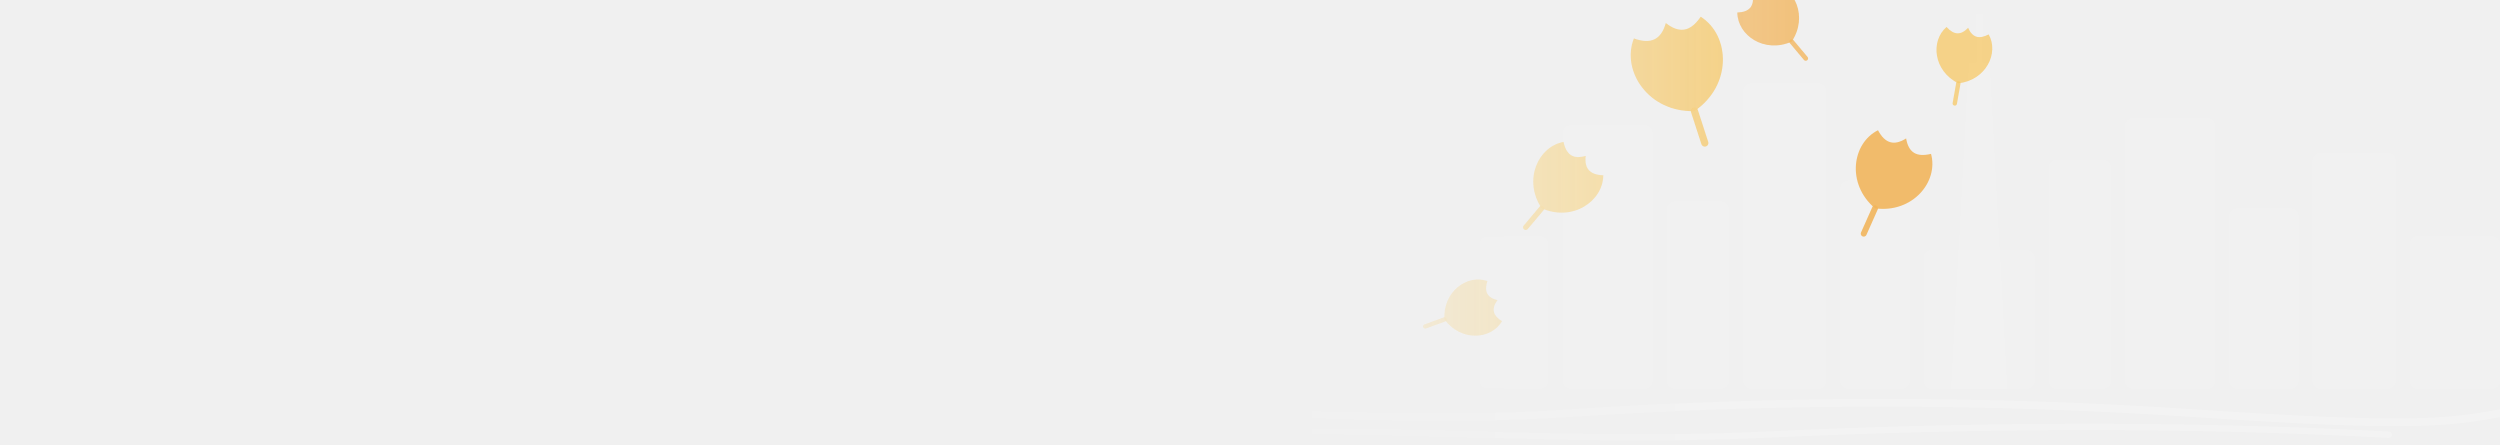
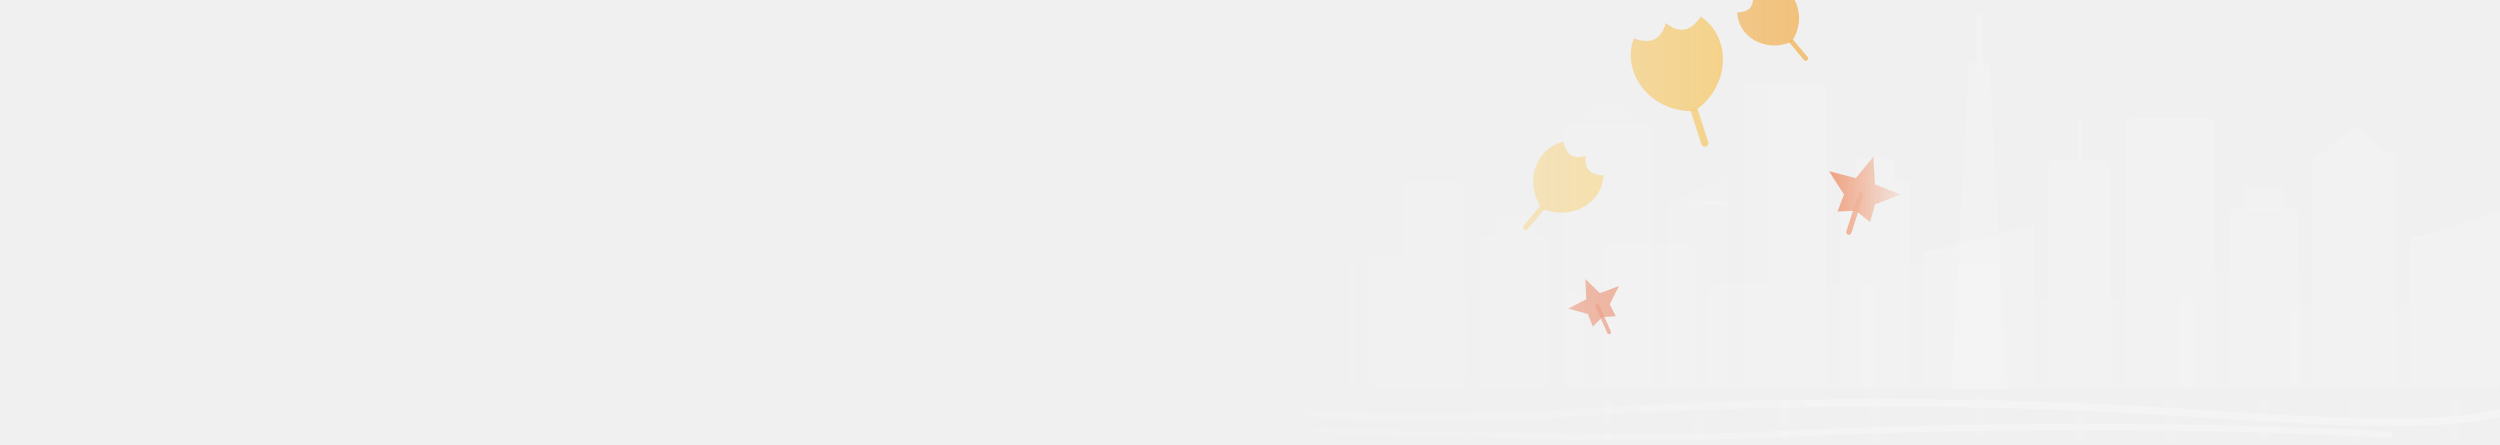
<svg xmlns="http://www.w3.org/2000/svg" viewBox="0 0 360 64" width="360" height="64" preserveAspectRatio="xMaxYMax meet" aria-hidden="true">
  <defs>
    <linearGradient id="fade" gradientUnits="userSpaceOnUse" x1="176" y1="0" x2="262" y2="0">
      <stop offset="0" stop-color="#fff" stop-opacity="0" />
      <stop offset="1" stop-color="#fff" stop-opacity="1" />
    </linearGradient>
+     <linearGradient id="btn" gradientUnits="userSpaceOnUse" x1="262" y1="0" x2="276" y2="0">
+       <stop offset="0" stop-color="#000" stop-opacity="0" />
+       <stop offset="1" stop-color="#000" stop-opacity="1" />
+     </linearGradient>
    <mask id="m">
      <rect width="360" height="64" fill="url(#fade)" />
    </mask>
+     <mask id="b">
+       <rect width="360" height="64" fill="url(#fade)" />
+       <rect x="262" y="-4" width="102" height="48" rx="8" fill="url(#btn)" />
+     </mask>
  </defs>
  <g mask="url(#m)">
-     <g fill="#FFFFFF" fill-opacity="0.085">
-       <rect x="150" y="44" width="10" height="12" rx="1.2" />
-       <rect x="162" y="36" width="8" height="20" rx="1.2" />
-       <rect x="172" y="40" width="12" height="16" rx="1.2" />
-       <rect x="186" y="32" width="9" height="24" rx="1.2" />
-       <rect x="197" y="26" width="14" height="30" rx="1.2" />
-       <rect x="213" y="34" width="10" height="22" rx="1.2" />
-       <rect x="225" y="18" width="13" height="38" rx="1.2" />
-       <rect x="240" y="29" width="9" height="27" rx="1.2" />
-       <rect x="251" y="12" width="12" height="44" rx="1.2" />
-       <rect x="265" y="26" width="10" height="30" rx="1.2" />
-       <rect x="277" y="36" width="16" height="20" rx="1.2" />
-       <rect x="295" y="23" width="9" height="33" rx="1.2" />
-       <rect x="306" y="17" width="13" height="39" rx="1.2" />
-       <rect x="321" y="30" width="10" height="26" rx="1.2" />
-       <rect x="333" y="22" width="12" height="34" rx="1.2" />
-       <rect x="347" y="34" width="13" height="22" rx="1.2" />
+     <g fill="#FFFFFF" fill-opacity="0.055">
+       <rect x="142" y="46" width="18" height="10" rx="1" />
+       <rect x="158" y="40" width="14" height="16" rx="1" />
+       <rect x="170" y="44" width="20" height="12" rx="1" />
+       <rect x="188" y="37" width="16" height="19" rx="1" />
+       <rect x="206" y="42" width="22" height="14" rx="1" />
+       <rect x="226" y="35" width="18" height="21" rx="1" />
+       <rect x="246" y="41" width="24" height="15" rx="1" />
+       <rect x="268" y="38" width="20" height="18" rx="1" />
+       <rect x="290" y="43" width="26" height="13" rx="1" />
+       <rect x="314" y="39" width="18" height="17" rx="1" />
+       <rect x="330" y="44" width="30" height="12" rx="1" />
+     </g>
+     <g fill="#FFFFFF" fill-opacity="0.11">
+       <rect x="150" y="44" width="10" height="12" rx="1" />
+       <rect x="162" y="36" width="8" height="20" rx="1" />
+       <rect x="163.8" y="32.8" width="4.5" height="3.6" rx=".6" />
+       <rect x="172" y="40" width="12" height="16" rx="1" />
+       <path d="M172 40.4 L184 36.4 L184 40.4 Z" />
+       <rect x="186" y="32" width="9" height="24" rx="1" />
+       <rect x="190.15" y="26" width=".7" height="6" />
+       <rect x="197" y="26" width="14" height="30" rx="1" />
+       <rect x="213" y="34" width="10" height="22" rx="1" />
+       <rect x="215.2" y="30.8" width="5.6" height="3.6" rx=".6" />
+       <rect x="225" y="18" width="13" height="38" rx="1" />
+       <path d="M226 18.4 L231.5 14 L237 18.4 Z" />
+       <rect x="240" y="29" width="9" height="27" rx="1" />
+       <path d="M240 29.4 L249 25.4 L249 29.4 Z" />
+       <rect x="251" y="12" width="12" height="44" rx="1" />
+       <rect x="265" y="26" width="10" height="30" rx="1" />
+       <rect x="267.2" y="22.8" width="5.6" height="3.6" rx=".6" />
+       <rect x="277" y="36" width="16" height="20" rx="1" />
+       <path d="M277 36.4 L293 32.4 L293 36.4 Z" />
+       <rect x="295" y="23" width="9" height="33" rx="1" />
+       <rect x="299.15" y="17" width=".7" height="6" />
+       <rect x="306" y="17" width="13" height="39" rx="1" />
+       <rect x="321" y="30" width="10" height="26" rx="1" />
+       <rect x="323.2" y="26.8" width="5.6" height="3.6" rx=".6" />
+       <rect x="333" y="22" width="12" height="34" rx="1" />
+       <path d="M334 22.4 L339.0 18 L344 22.4 Z" />
+       <rect x="347" y="34" width="13" height="22" rx="1" />
+       <path d="M347 34.4 L360 30.4 L360 34.4 Z" />
      <path d="M281 56 L283.5 9 L286.5 9 L289 56 Z" />
      <rect x="284.6" y="2" width=".9" height="8" />
    </g>
-     <g fill="none" stroke="#FFFFFF" stroke-opacity="0.22" stroke-linecap="round">
+     <g fill="none" stroke="#FFFFFF" stroke-opacity=".055" stroke-width="1.4" stroke-linecap="round">
+       <path d="M155.0 57.6 L155.0 59.3 M155.0 60.7 L155.0 61.4" />
+       <path d="M166.0 57.6 L166.0 59.7 M166.0 61.2 L166.0 62.3" />
+       <path d="M178.0 57.6 L178.0 59.5 M178.0 61.0 L178.0 61.9" />
+       <path d="M190.5 57.6 L190.5 59.9 M190.5 61.4 L190.5 62.8" />
+       <path d="M204.0 57.6 L204.0 60.2 M204.0 61.8 L204.0 63.4" />
+       <path d="M218.0 57.6 L218.0 59.8 M218.0 61.3 L218.0 62.5" />
+       <path d="M231.5 57.6 L231.5 60.6 M231.5 62.3 L231.5 64.3" />
+       <path d="M244.5 57.6 L244.5 60.1 M244.5 61.6 L244.5 63.1" />
+       <path d="M257.0 57.6 L257.0 60.8 M257.0 62.5 L257.0 64.6" />
+       <path d="M270.0 57.6 L270.0 60.2 M270.0 61.8 L270.0 63.4" />
+       <path d="M285.0 57.6 L285.0 59.7 M285.0 61.2 L285.0 62.3" />
+       <path d="M299.5 57.6 L299.5 60.4 M299.5 62.0 L299.5 63.8" />
+       <path d="M312.5 57.6 L312.5 60.7 M312.5 62.4 L312.5 64.4" />
+       <path d="M326.0 57.6 L326.0 60.0 M326.0 61.6 L326.0 63.0" />
+       <path d="M339.0 57.6 L339.0 60.4 M339.0 62.1 L339.0 63.9" />
+       <path d="M353.5 57.6 L353.5 59.8 M353.5 61.3 L353.5 62.5" />
+     </g>
+     <g fill="none" stroke="#FFFFFF" stroke-opacity="0.24" stroke-linecap="round">
      <path d="M140 59.5 C170 57.5 196 61.5 226 59.5 S286 57.5 316 59.5 S352 61 360 59.5" stroke-width="1.1" />
      <path d="M168 62.6 C198 61 224 64 254 62.6 S314 61 344 62.6" stroke-width=".9" />
    </g>
+   </g>
+   <g mask="url(#b)">
    <g transform="translate(8 0)">
      <g transform="translate(236 16) rotate(-18) scale(1.15)">
        <path d="M0 0 C -5.5 -1.6 -7.2 -7.6 -4.4 -11 C -2.6 -9.6 -1.2 -9.8 0 -11.6 C 1.2 -9.8 2.6 -9.6 4.4 -11 C 7.2 -7.6 5.5 -1.6 0 0 Z" fill="#F6C866" fill-opacity="0.88" />
        <path d="M0 0 L0 4.2" stroke="#F6C866" stroke-opacity="0.88" stroke-width=".9" stroke-linecap="round" />
      </g>
-       <g transform="translate(262 30) rotate(24) scale(0.95)">
-         <path d="M0 0 C -5.5 -1.6 -7.2 -7.6 -4.4 -11 C -2.6 -9.6 -1.2 -9.8 0 -11.6 C 1.2 -9.8 2.6 -9.6 4.4 -11 C 7.2 -7.6 5.5 -1.6 0 0 Z" fill="#F2B45A" fill-opacity="0.88" />
-         <path d="M0 0 L0 4.2" stroke="#F2B45A" stroke-opacity="0.88" stroke-width=".9" stroke-linecap="round" />
+       <g transform="translate(260 28) rotate(18) scale(0.95)">
+         <path d="M0.00 -6.00 L1.53 -2.10 L5.71 -1.85 L2.47 0.80 L2.59 3.56 L0.00 2.60 L-2.59 3.56 L-2.47 0.80 L-5.71 -1.85 L-1.53 -2.10 Z" fill="#EE8A5E" fill-opacity="0.85" />
+         <path d="M0 0 L0 6" stroke="#EE8A5E" stroke-opacity="0.85" stroke-width=".8" stroke-linecap="round" />
      </g>
      <g transform="translate(214 30) rotate(40) scale(0.85)">
        <path d="M0 0 C -5.5 -1.6 -7.2 -7.6 -4.4 -11 C -2.6 -9.6 -1.2 -9.8 0 -11.6 C 1.2 -9.8 2.6 -9.6 4.4 -11 C 7.2 -7.6 5.5 -1.6 0 0 Z" fill="#F8D27A" fill-opacity="0.88" />
        <path d="M0 0 L0 4.2" stroke="#F8D27A" stroke-opacity="0.88" stroke-width=".9" stroke-linecap="round" />
      </g>
      <g transform="translate(250 6) rotate(-40) scale(0.75)">
        <path d="M0 0 C -5.5 -1.6 -7.2 -7.6 -4.4 -11 C -2.6 -9.6 -1.2 -9.8 0 -11.6 C 1.2 -9.8 2.6 -9.6 4.4 -11 C 7.2 -7.6 5.5 -1.6 0 0 Z" fill="#F2B45A" fill-opacity="0.8" />
        <path d="M0 0 L0 4.2" stroke="#F2B45A" stroke-opacity="0.8" stroke-width=".9" stroke-linecap="round" />
      </g>
-       <g transform="translate(200 46) rotate(70) scale(0.7)">
-         <path d="M0 0 C -5.5 -1.6 -7.2 -7.6 -4.4 -11 C -2.6 -9.6 -1.2 -9.8 0 -11.6 C 1.2 -9.8 2.6 -9.6 4.4 -11 C 7.2 -7.6 5.5 -1.6 0 0 Z" fill="#F8D27A" fill-opacity="0.7" />
-         <path d="M0 0 L0 4.2" stroke="#F8D27A" stroke-opacity="0.7" stroke-width=".9" stroke-linecap="round" />
+       <g transform="translate(222 44) rotate(-24) scale(0.7)">
+         <path d="M0.00 -6.00 L1.53 -2.10 L5.71 -1.85 L2.47 0.80 L2.59 3.56 L0.00 2.60 L-2.59 3.56 L-2.47 0.80 L-5.71 -1.85 L-1.53 -2.10 Z" fill="#E9764F" fill-opacity="0.75" />
+         <path d="M0 0 L0 6" stroke="#E9764F" stroke-opacity="0.75" stroke-width=".8" stroke-linecap="round" />
      </g>
      <g transform="translate(274 12) rotate(10) scale(0.7)">
        <path d="M0 0 C -5.5 -1.6 -7.2 -7.6 -4.4 -11 C -2.6 -9.6 -1.2 -9.8 0 -11.6 C 1.2 -9.8 2.6 -9.6 4.4 -11 C 7.2 -7.6 5.5 -1.6 0 0 Z" fill="#F6C866" fill-opacity="0.75" />
        <path d="M0 0 L0 4.2" stroke="#F6C866" stroke-opacity="0.75" stroke-width=".9" stroke-linecap="round" />
      </g>
    </g>
  </g>
</svg>
